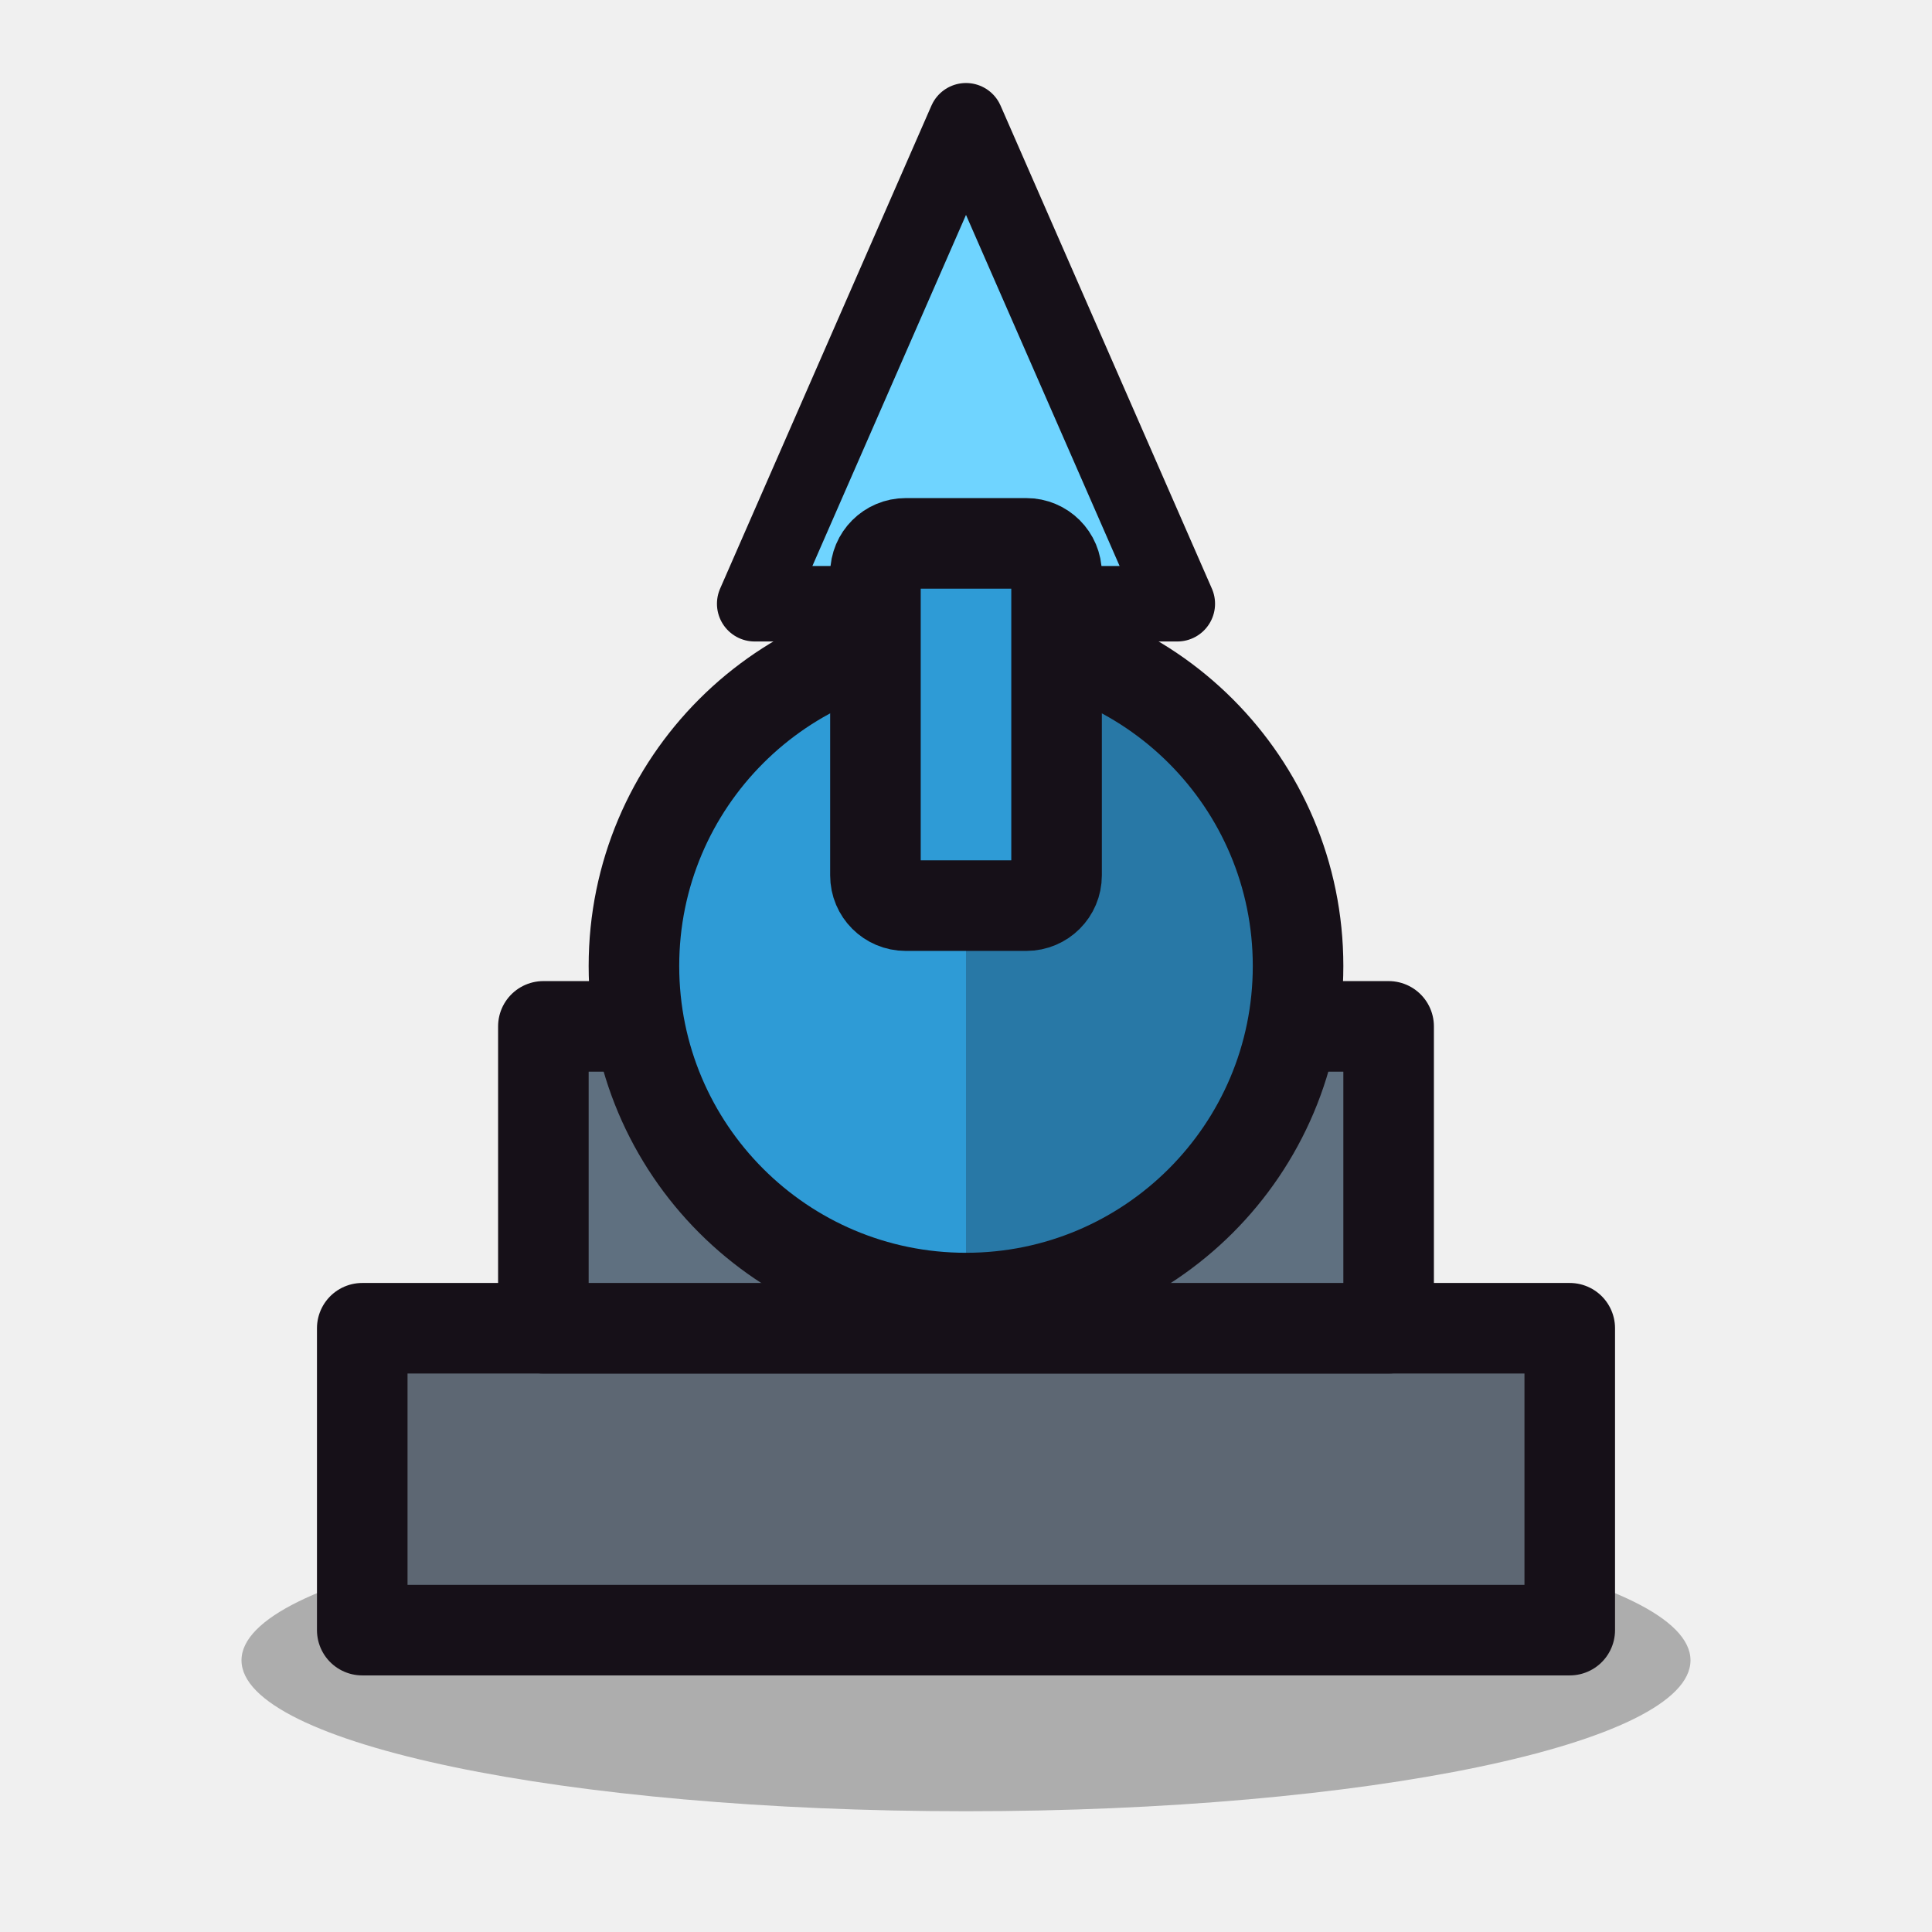
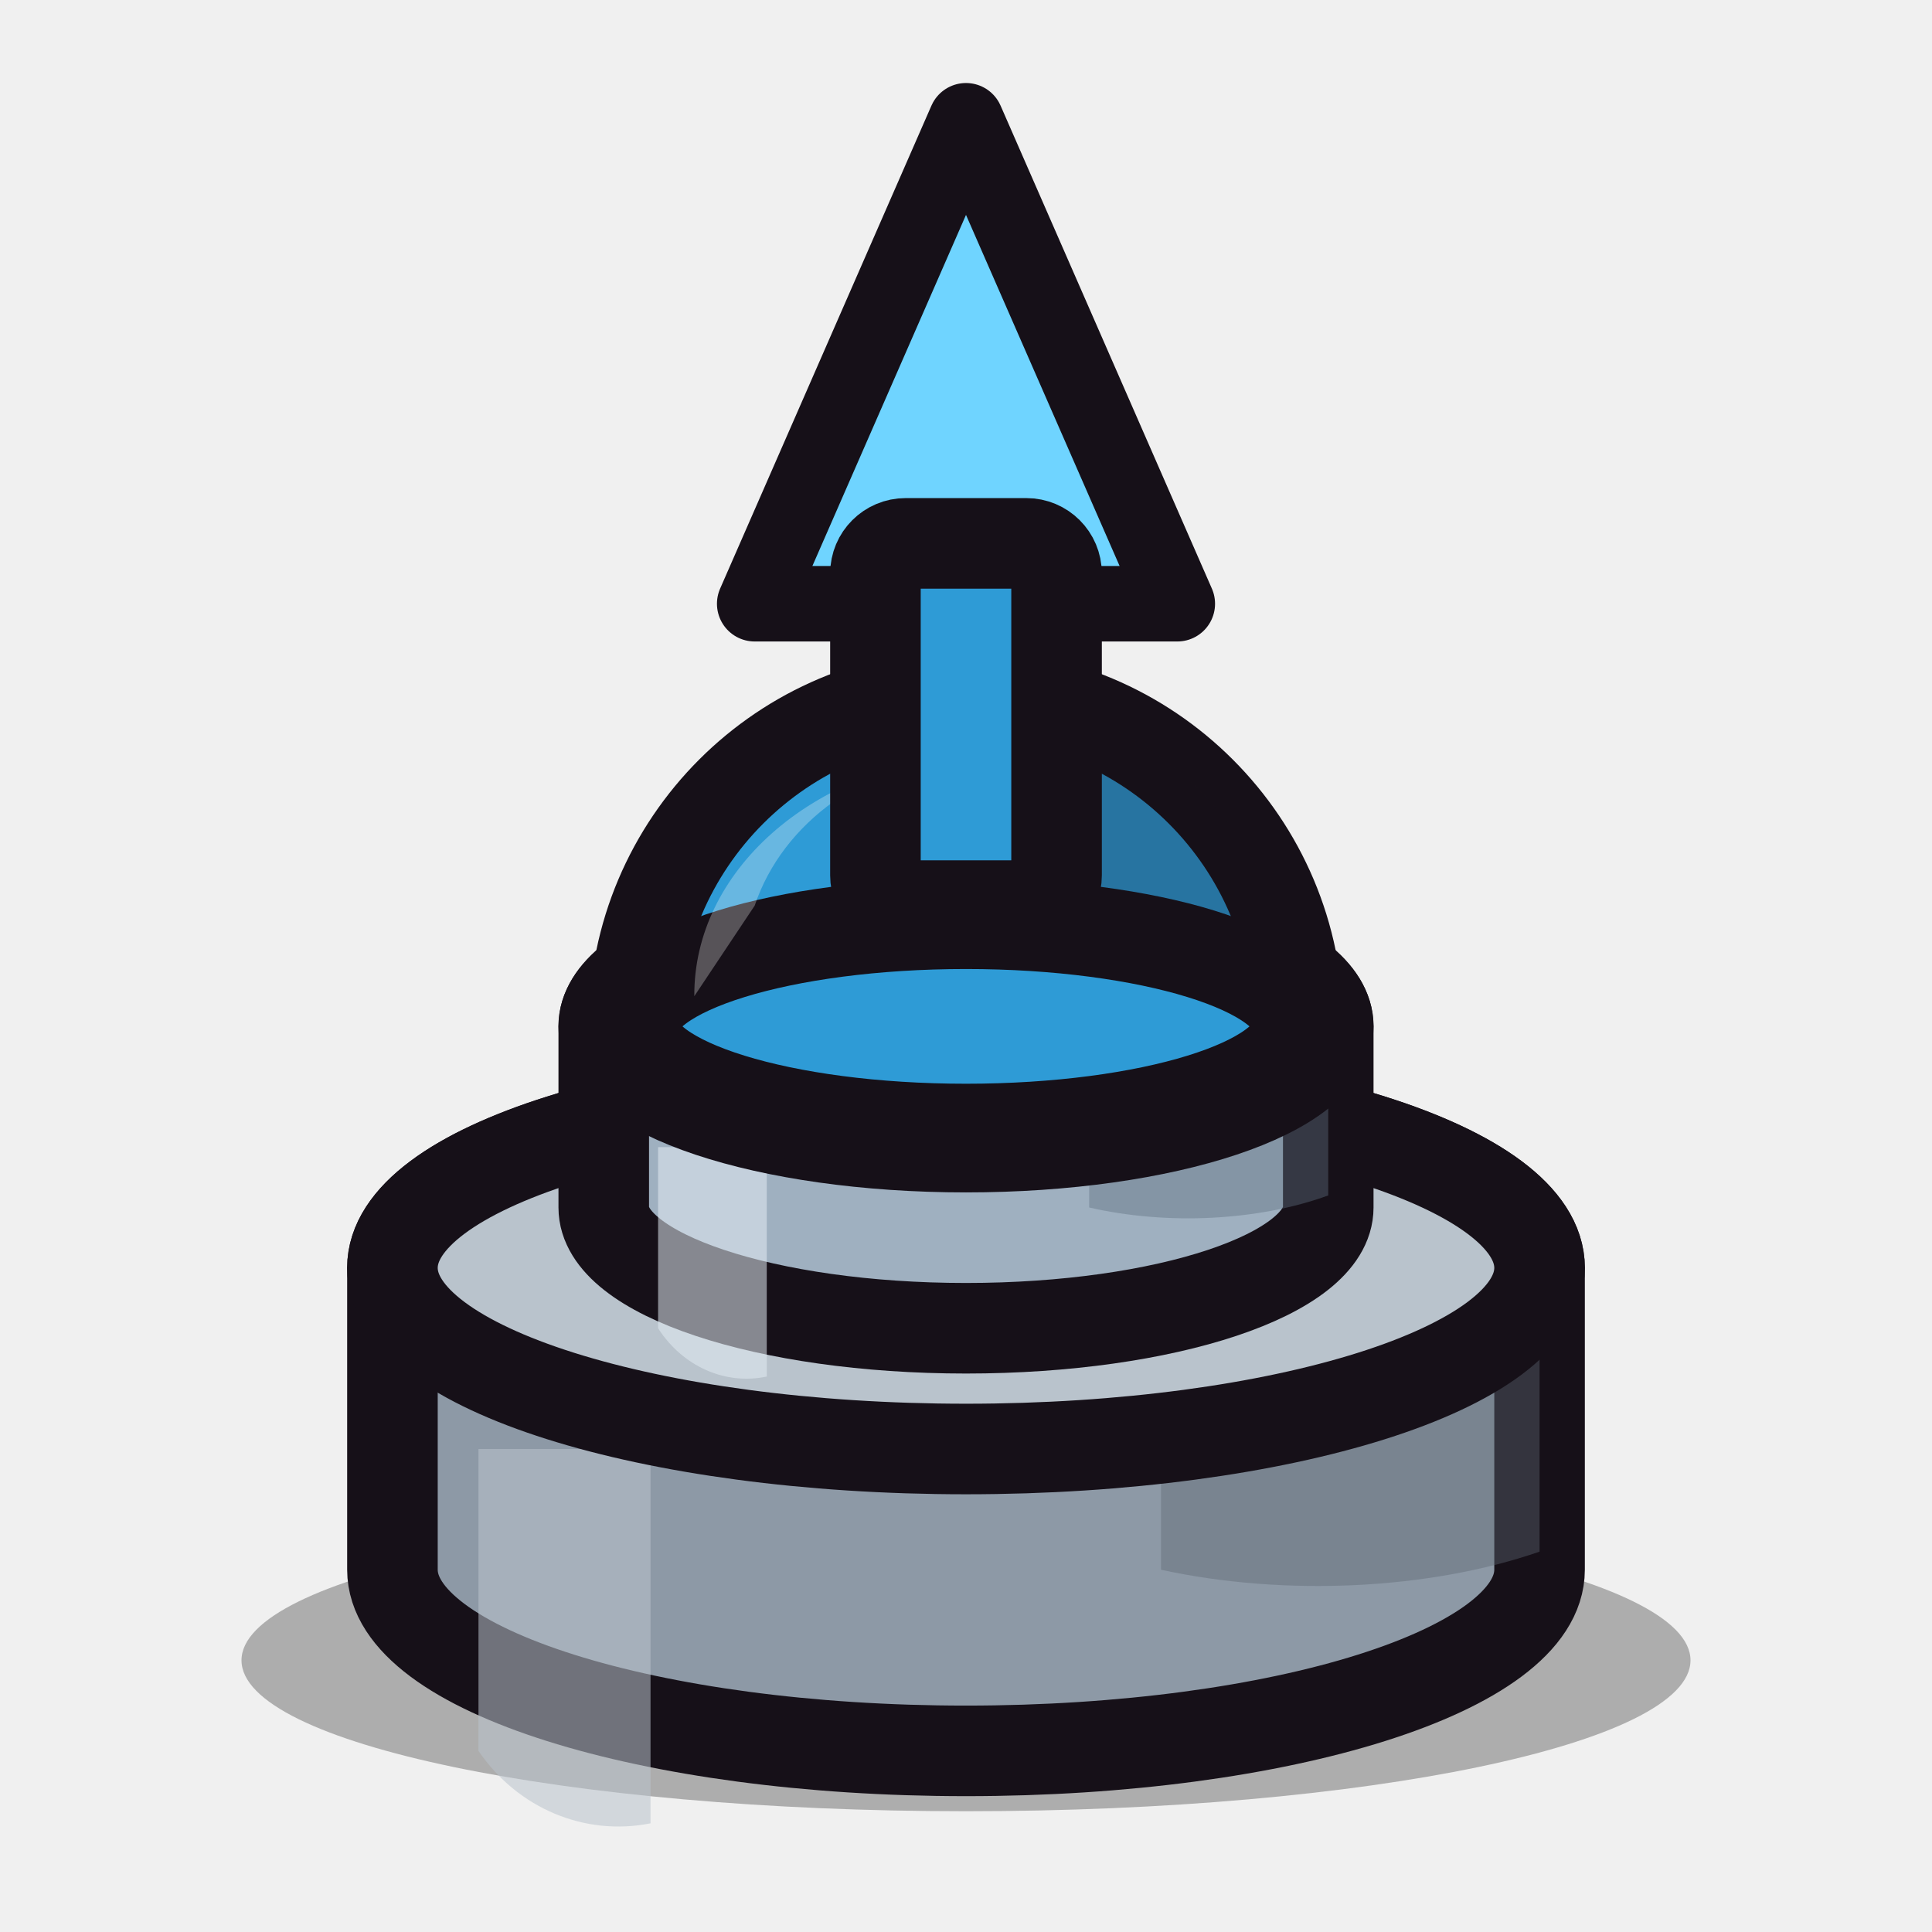
<svg xmlns="http://www.w3.org/2000/svg" viewBox="0 0 64 64">
  <ellipse cx="32" cy="55" rx="24" ry="5" fill="#000" opacity="0.28" />
-   <path d="M12 44 h40 v10 H12 Z" fill="#5d6773" stroke="#161018" stroke-width="3" stroke-linejoin="round" />
-   <path d="M18 34 h28 v10 H18 Z" fill="#5f7080" stroke="#161018" stroke-width="3" stroke-linejoin="round" />
-   <circle cx="32" cy="32" r="11" fill="#2e9bd6" stroke="#161018" stroke-width="3" />
-   <path d="M32 21 a11 11 0 0 1 0 22 Z" fill="#161018" opacity="0.25" />
+   <path d="M13 42 v10 a19 6 0 0 0 38 0 v-10 a19 6 0 0 0 -38 0 Z" fill="#8d99a6" stroke="#161018" stroke-width="3" stroke-linejoin="round" />
+   <path d="M38.46 42 v10 a12.54 6 0 0 0 12.54 -0.6 v-10 Z" fill="#5d6773" opacity="0.42" />
+   <path d="M15.85 48 v10 a5.7 6 0 0 0 5.7 2.4 v-12.4 Z" fill="#b9c3cc" opacity="0.55" />
+   <ellipse cx="32" cy="42" rx="19" ry="6" fill="#b9c3cc" stroke="#161018" stroke-width="3" />
+   <path d="M20 34 v6 a12 4 0 0 0 24 0 v-6 a12 4 0 0 0 -24 0 Z" fill="#9fb0c0" stroke="#161018" stroke-width="3" stroke-linejoin="round" />
+   <path d="M36.08 34 v6 a7.92 4 0 0 0 7.92 -0.4 v-6 Z" fill="#5f7080" opacity="0.42" />
+   <path d="M21.8 38 v6 a3.6 4 0 0 0 3.6 1.6 v-7.6 Z" fill="#e2ebf2" opacity="0.55" />
+   <ellipse cx="32" cy="34" rx="12" ry="4" fill="#e2ebf2" stroke="#161018" stroke-width="3" />
+   <path d="M21 34 a11 11 0 0 1 22 0 Z" fill="#2e9bd6" stroke="#161018" stroke-width="3" stroke-linejoin="round" />
+   <path d="M32 23 a11 11 0 0 1 11 11 H32 Z" fill="#161018" opacity="0.28" />
+   <ellipse cx="32" cy="34" rx="11" ry="3.4" fill="#2e9bd6" stroke="#161018" stroke-width="3" />
+   <path d="M25 30 a8 7 0 0 1 7 -5 a10 8 0 0 0 -9 8 Z" fill="#ffffff" opacity="0.28" />
  <path d="M32 4 L39 20 H25 Z" fill="#6fd4ff" stroke="#161018" stroke-width="2.5" stroke-linejoin="round" />
  <rect x="29" y="18" width="6" height="12" rx="1" fill="#2e9bd6" stroke="#161018" stroke-width="3" />
</svg>
